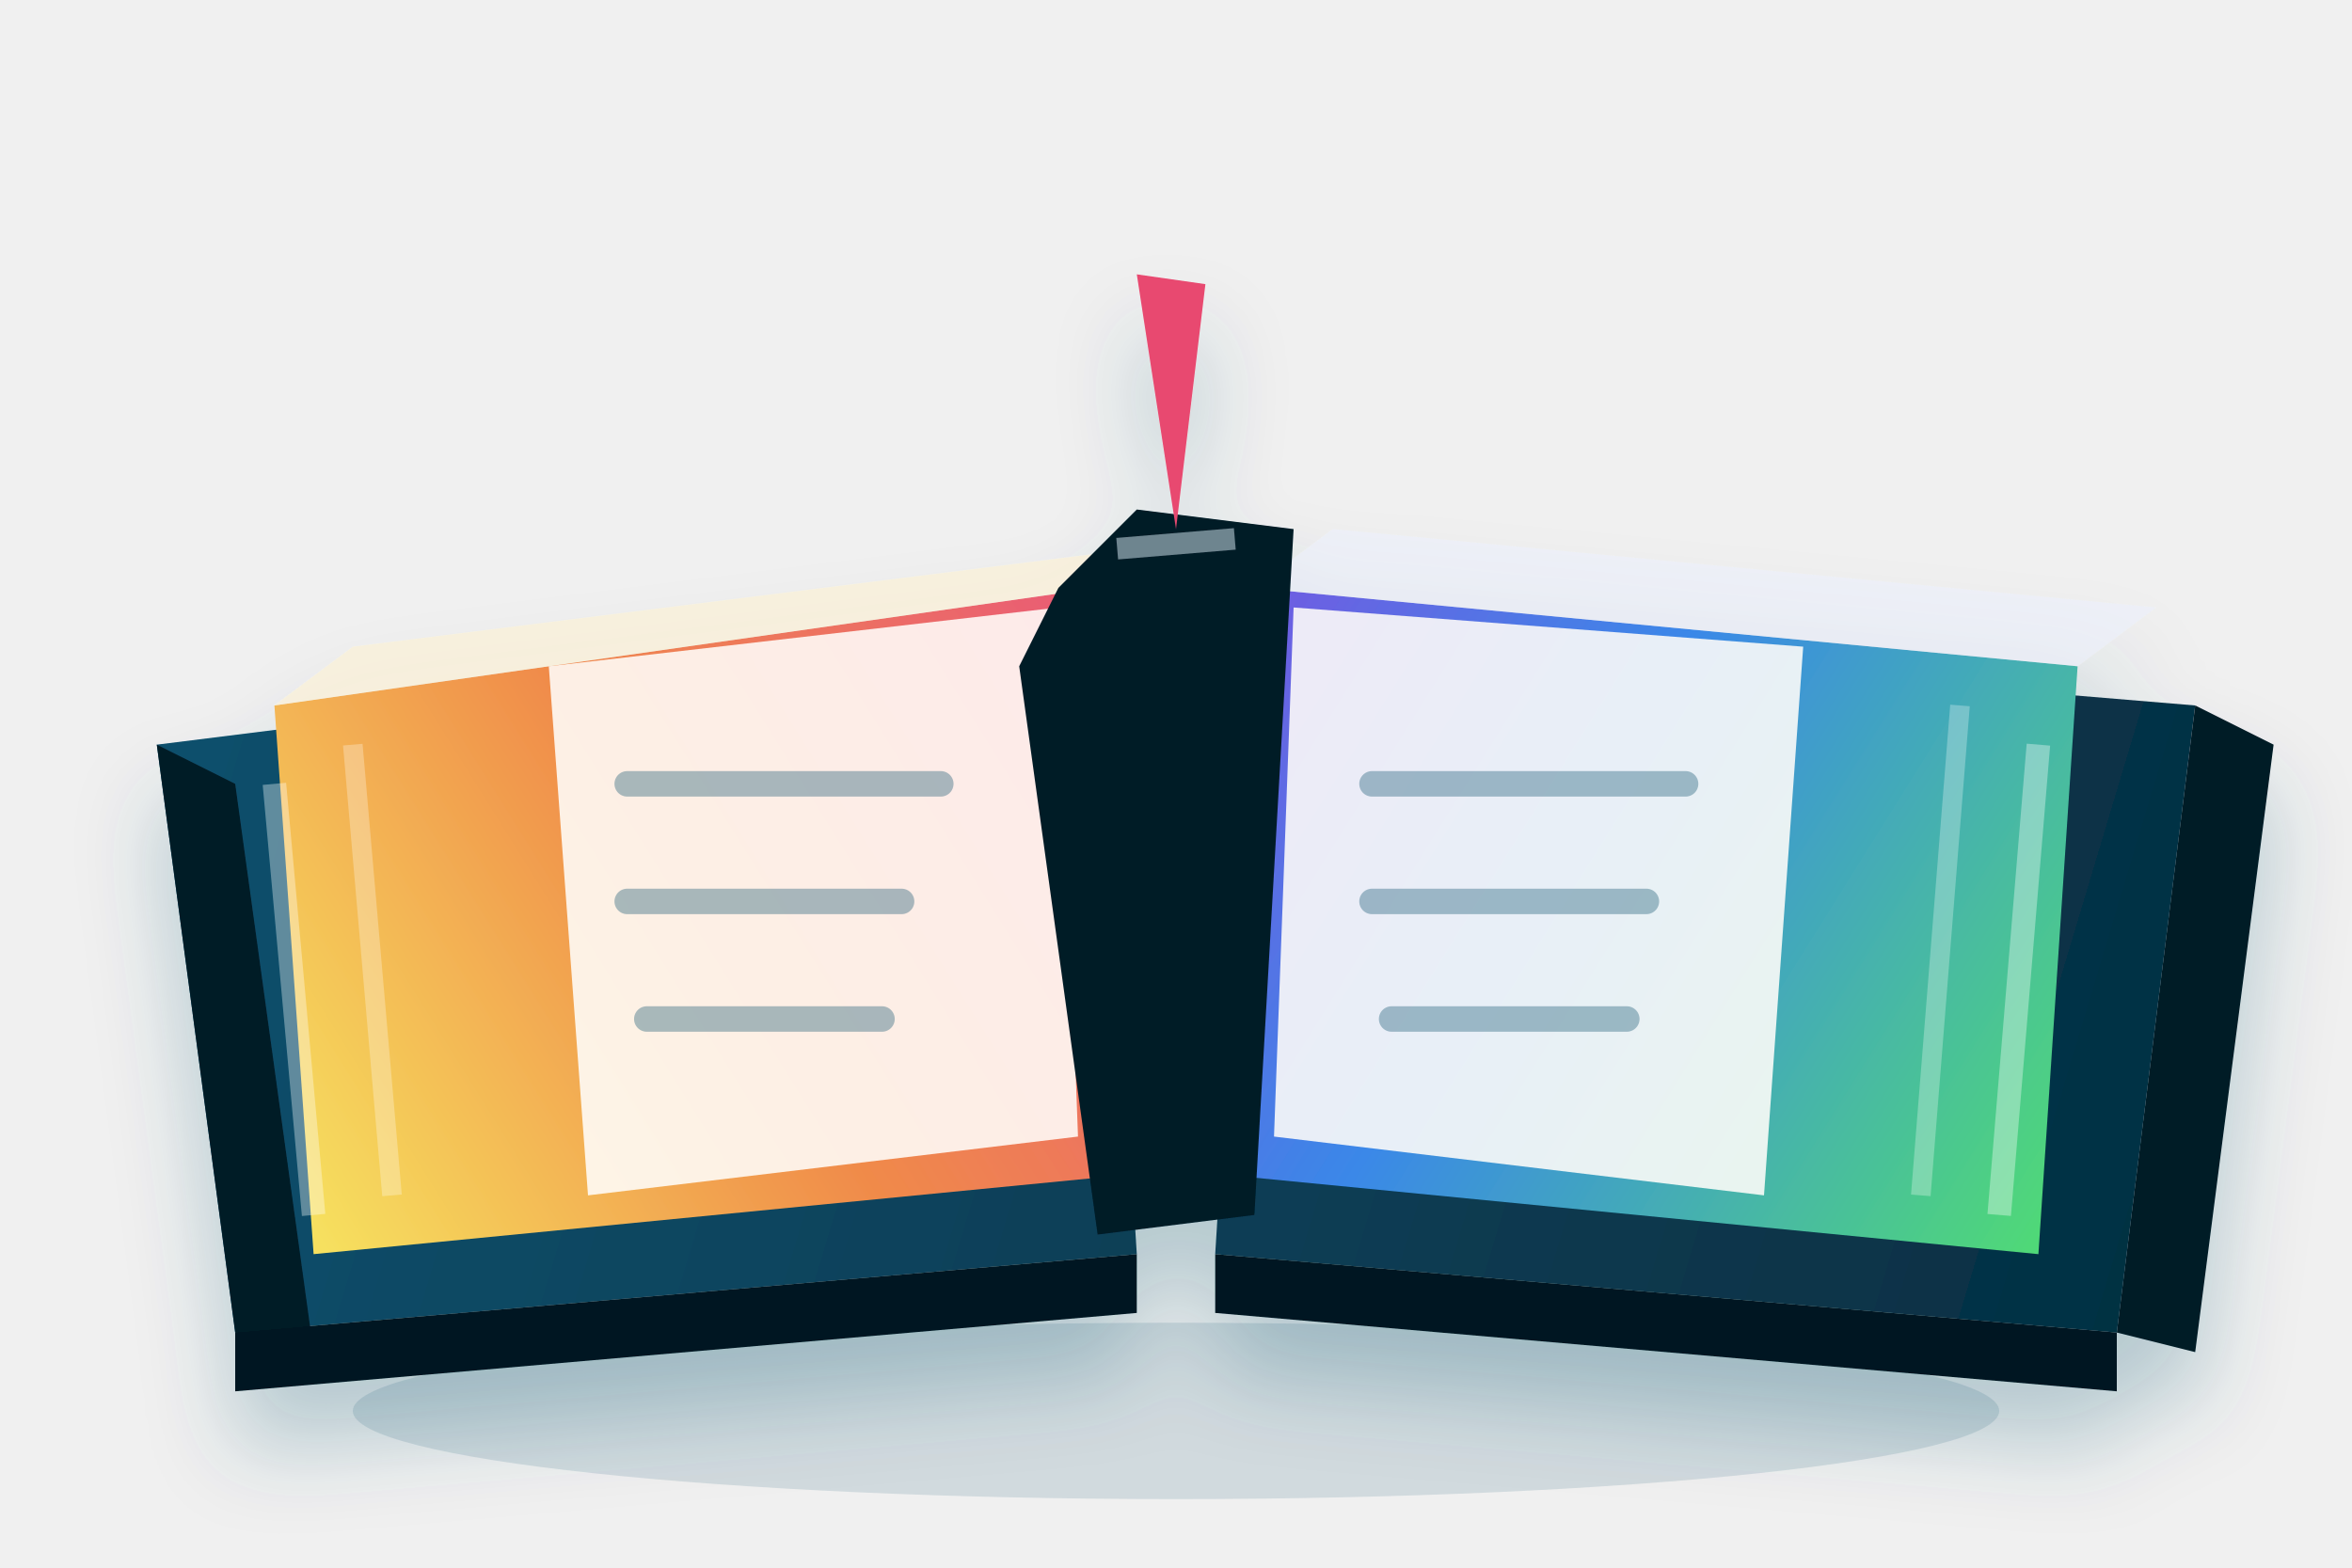
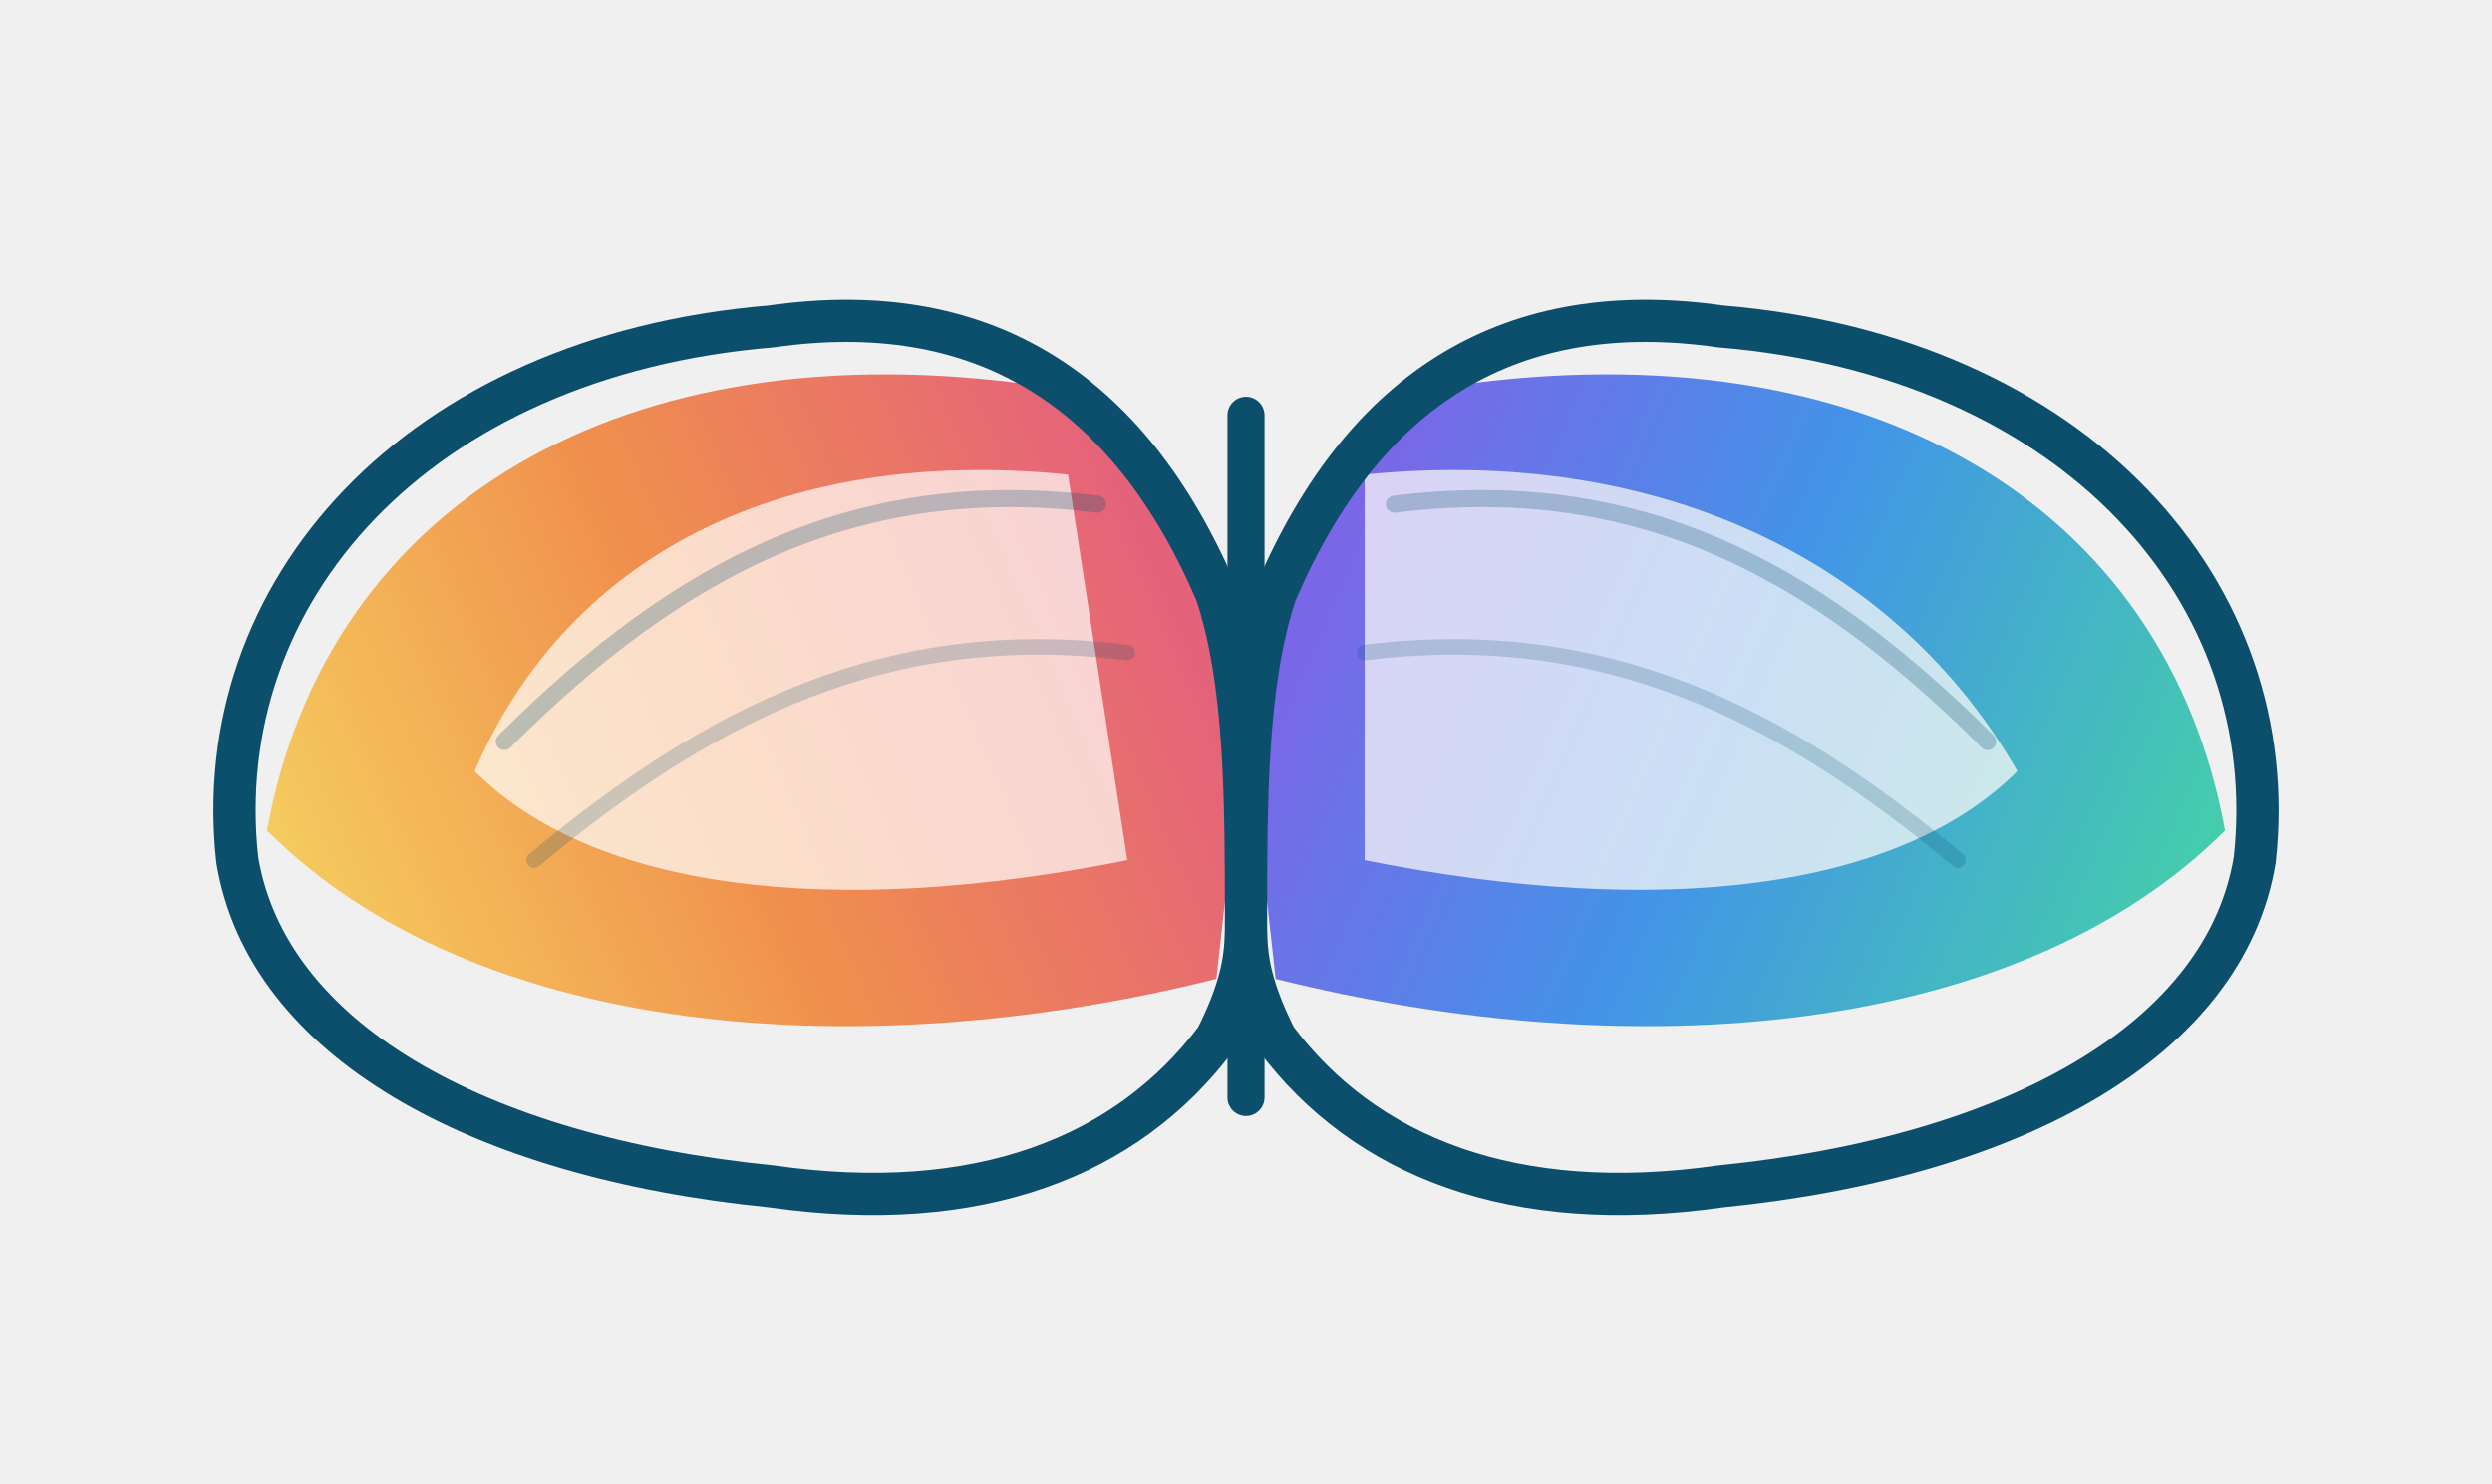
- <svg xmlns="http://www.w3.org/2000/svg" class="furyu-mark" width="120" height="80" viewBox="0 0 120 80" fill="none" role="img" aria-label="Furyu — livro aberto deitado">
+ <svg xmlns="http://www.w3.org/2000/svg" class="furyu-mark" width="168" height="100" viewBox="0 0 168 100" fill="none" role="img" aria-label="Furyu — livro deitado aberto em traço contínuo">
  <defs>
-     <linearGradient id="pageL" x1="8" y1="50" x2="56" y2="20" gradientUnits="userSpaceOnUse">
-       <stop offset="0%" stop-color="#F6E05E" />
-       <stop offset="45%" stop-color="#F08A4A" />
-       <stop offset="100%" stop-color="#E85080" />
+     <linearGradient id="leafL" x1="14" y1="58" x2="78" y2="30" gradientUnits="userSpaceOnUse">
+       <stop offset="0%" stop-color="#F6D35A" />
+       <stop offset="50%" stop-color="#F08A45" />
+       <stop offset="100%" stop-color="#E4577A" />
    </linearGradient>
-     <linearGradient id="pageR" x1="64" y1="20" x2="112" y2="50" gradientUnits="userSpaceOnUse">
-       <stop offset="0%" stop-color="#8050E0" />
-       <stop offset="45%" stop-color="#3A88E8" />
-       <stop offset="100%" stop-color="#50D878" />
+     <linearGradient id="leafR" x1="90" y1="30" x2="154" y2="58" gradientUnits="userSpaceOnUse">
+       <stop offset="0%" stop-color="#7A5CE8" />
+       <stop offset="45%" stop-color="#3B8FE8" />
+       <stop offset="100%" stop-color="#3DD4A0" />
    </linearGradient>
-     <linearGradient id="cover" x1="10" y1="40" x2="110" y2="70" gradientUnits="userSpaceOnUse">
-       <stop stop-color="#0B4F6C" />
-       <stop offset="1" stop-color="#062F42" />
-     </linearGradient>
-     <filter id="s" x="-15%" y="-20%" width="130%" height="150%">
-       <feDropShadow dx="0" dy="3" stdDeviation="2.2" flood-color="#0B4F6C" flood-opacity="0.24" />
-     </filter>
  </defs>
-   <ellipse cx="60" cy="72" rx="42" ry="4.5" fill="#0B4F6C" opacity="0.14" />
-   <g filter="url(#s)">
-     <path d="M8 38 L56 32 L58 64 L12 68 Z" fill="url(#cover)" />
-     <path d="M64 32 L112 36 L108 68 L62 64 Z" fill="url(#cover)" />
-     <path d="M8 38 L12 68 L16 69 L12 40 Z" fill="#041C28" />
-     <path d="M112 36 L108 68 L112 69 L116 38 Z" fill="#041C28" />
-     <path d="M12 68 L58 64 L58 67 L12 71 Z" fill="#031820" />
-     <path d="M62 64 L108 68 L108 71 L62 67 Z" fill="#031820" />
-     <path d="M14 36 L56 30 L57 60 L16 64 Z" fill="url(#pageL)" />
-     <path d="M64 30 L106 34 L104 64 L63 60 Z" fill="url(#pageR)" />
-     <path d="M14 36 L18 33 L58 28 L56 30 Z" fill="#FFF3D0" opacity="0.55" />
-     <path d="M64 30 L68 27 L110 31 L106 34 Z" fill="#E8F0FF" opacity="0.45" />
-     <path d="M14 40 L16 62" stroke="#FFFFFF" stroke-opacity="0.35" stroke-width="1.2" />
-     <path d="M18 38 L20 61" stroke="#FFFFFF" stroke-opacity="0.28" stroke-width="1" />
-     <path d="M104 38 L102 62" stroke="#FFFFFF" stroke-opacity="0.35" stroke-width="1.2" />
-     <path d="M100 36 L98 61" stroke="#FFFFFF" stroke-opacity="0.28" stroke-width="1" />
-     <path d="M28 34 L54 31 L55 58 L30 61 Z" fill="#FFFDF9" opacity="0.88" />
-     <path d="M66 31 L92 33 L90 61 L65 58 Z" fill="#FFFDF9" opacity="0.88" />
-     <path d="M32 40h16M32 46h14M33 52h12" stroke="#0B4F6C" stroke-opacity="0.35" stroke-width="1.3" stroke-linecap="round" />
-     <path d="M70 40h16M70 46h14M71 52h12" stroke="#0B4F6C" stroke-opacity="0.35" stroke-width="1.3" stroke-linecap="round" />
-     <path d="M54 30 L58 26 L66 27 L64 62 L56 63 L52 34 Z" fill="#041C28" />
-     <path d="M57 28 L63 27.5" stroke="#D7EEF5" stroke-width="1.1" opacity="0.5" />
-     <path d="M58 14 L60 27 L61.5 14.5 Z" fill="#E84870" />
-   </g>
+   <path fill="url(#leafL)" opacity="0.95" d="M18 56            C22 34, 42 22, 70 26            C78 28, 82 36, 84 48            L82 66            C58 72, 32 70, 18 56 Z" />
+   <path fill="url(#leafR)" opacity="0.95" d="M84 48            C86 36, 90 28, 98 26            C126 22, 146 34, 150 56            C136 70, 110 72, 86 66            L84 48 Z" />
+   <path fill="#FFFCFA" opacity="0.72" d="M32 52 C38 38, 52 30, 72 32 L76 58 C56 62, 40 60, 32 52 Z" />
+   <path fill="#FFFCFA" opacity="0.72" d="M92 32 C112 30, 128 38, 136 52 C128 60, 112 62, 92 58 L92 32 Z" />
+   <path fill="none" stroke="#0B4F6C" stroke-width="2.85" stroke-linecap="round" stroke-linejoin="round" d="M 16 58        C 14 40, 28 24, 52 22        C 66 20, 76 26, 82 40        C 84 46, 84 54, 84 62        C 84 54, 84 46, 86 40        C 92 26, 102 20, 116 22        C 140 24, 154 40, 152 58        C 150 70, 136 78, 116 80        C 102 82, 92 78, 86 70        C 84 66, 84 64, 84 62        C 84 64, 84 66, 82 70        C 76 78, 66 82, 52 80        C 32 78, 18 70, 16 58        Z" />
+   <path fill="none" stroke="#0B4F6C" stroke-width="2.5" stroke-linecap="round" d="M84 28 C84 40, 84 52, 84 74" />
+   <path fill="none" stroke="#0B4F6C" stroke-opacity="0.26" stroke-width="1.15" stroke-linecap="round" d="M34 50 C46 38, 58 32, 74 34" />
+   <path fill="none" stroke="#0B4F6C" stroke-opacity="0.2" stroke-width="1.05" stroke-linecap="round" d="M36 58 C48 48, 60 42, 76 44" />
+   <path fill="none" stroke="#0B4F6C" stroke-opacity="0.26" stroke-width="1.15" stroke-linecap="round" d="M94 34 C110 32, 122 38, 134 50" />
+   <path fill="none" stroke="#0B4F6C" stroke-opacity="0.2" stroke-width="1.05" stroke-linecap="round" d="M92 44 C108 42, 120 48, 132 58" />
</svg>
